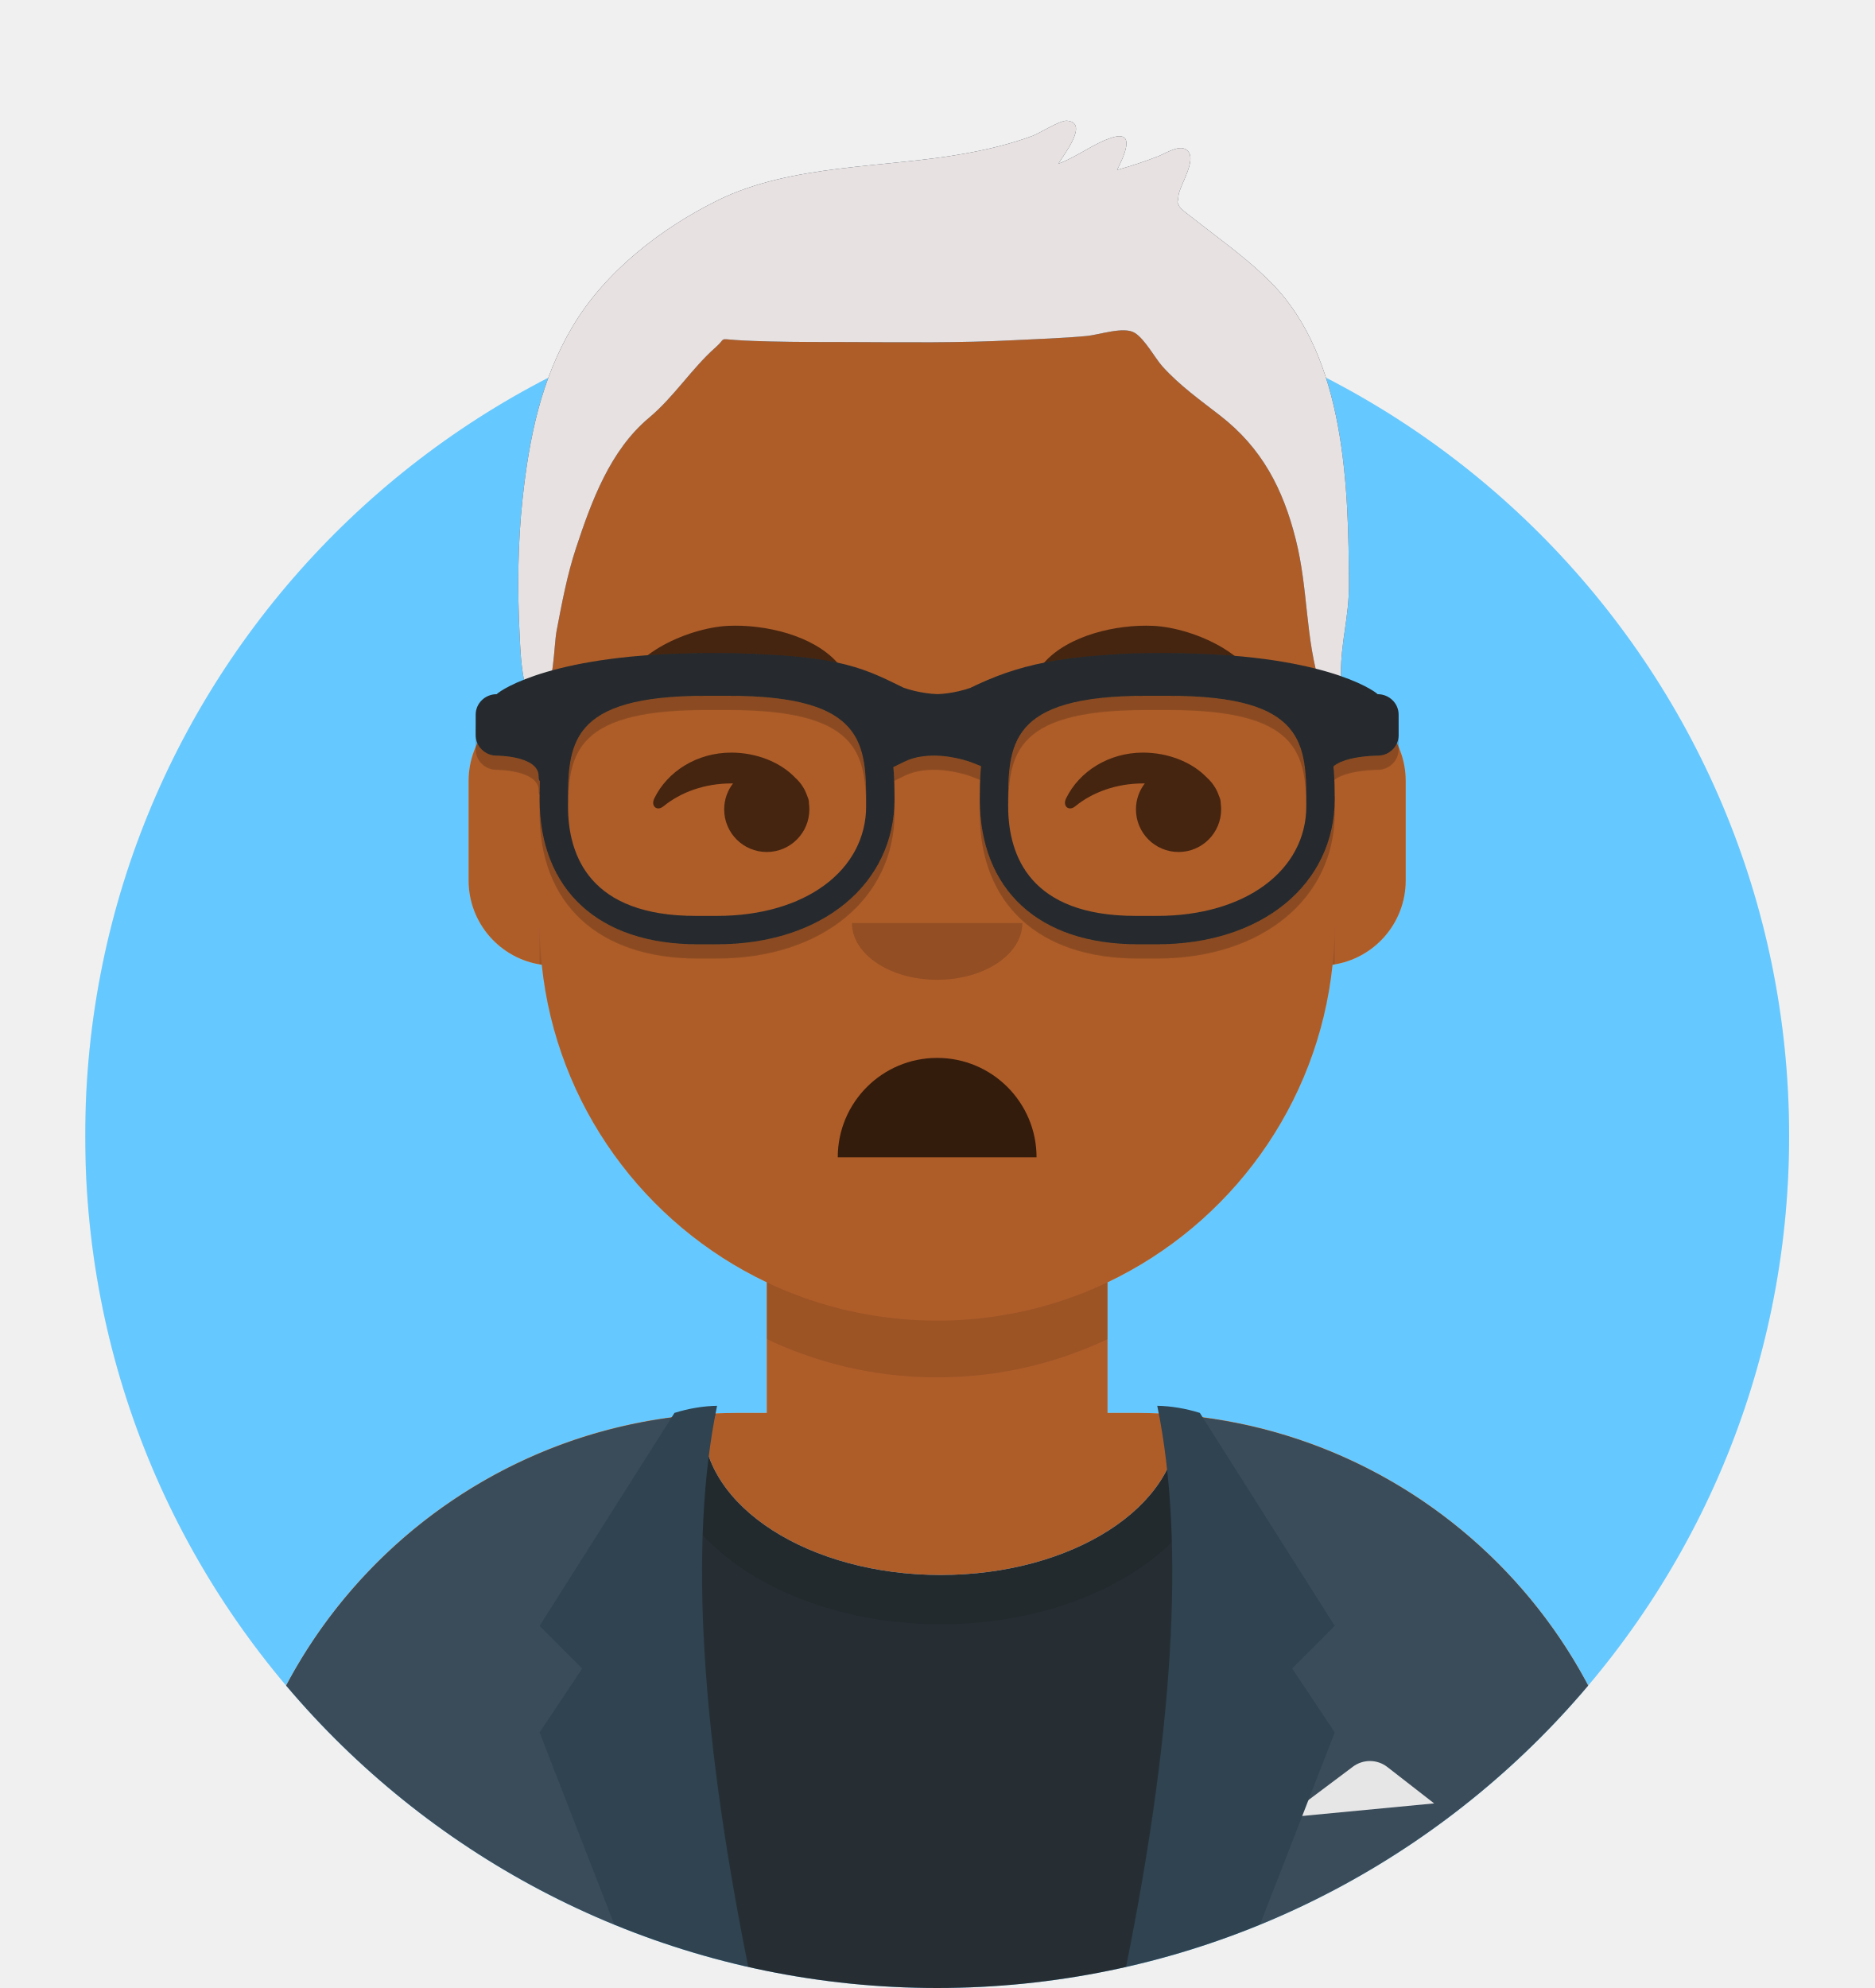
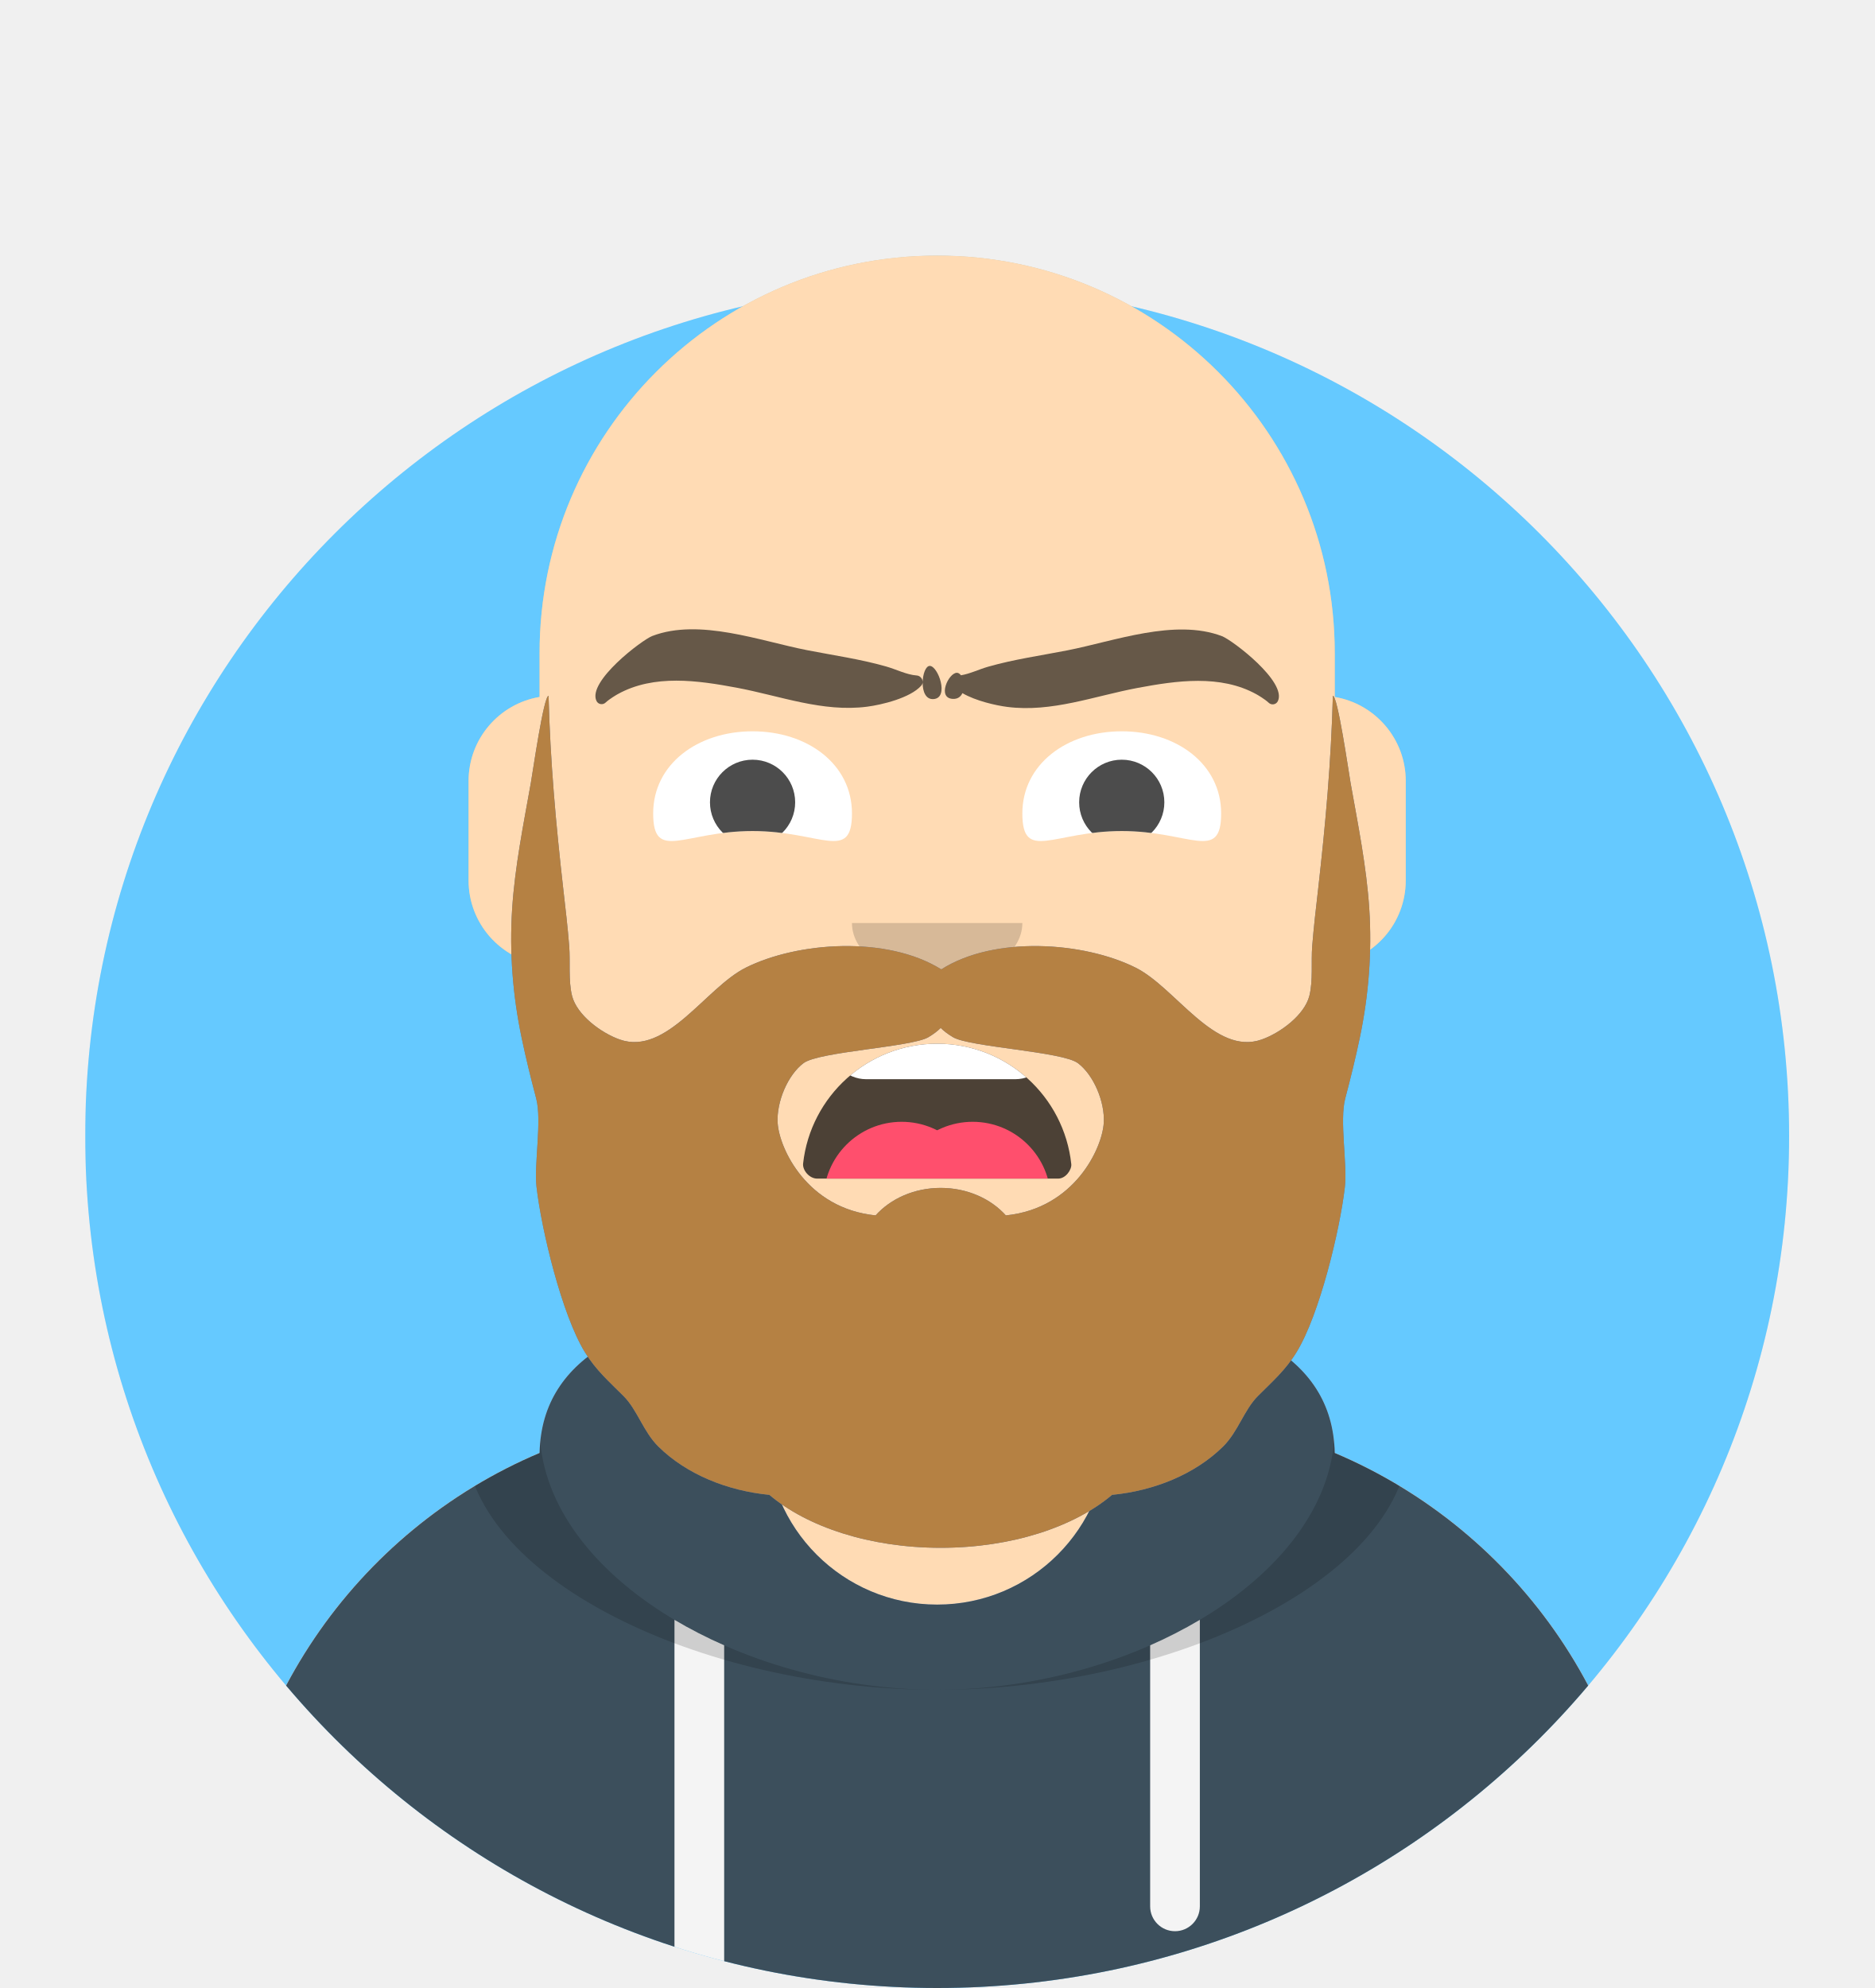
<svg xmlns="http://www.w3.org/2000/svg" xmlns:xlink="http://www.w3.org/1999/xlink" width="264px" height="280px" viewBox="0 0 264 280" version="1.1">
  <defs>
    <circle id="react-path-1" cx="120" cy="120" r="120" />
    <path d="M12,160 C12,226.274 65.726,280 132,280 C198.274,280 252,226.274 252,160 L264,160 L264,-1.42108547e-14 L-3.19744231e-14,-1.42108547e-14 L-3.19744231e-14,160 L12,160 Z" id="react-path-2" />
    <path d="M124,144.611 L124,163 L128,163 L128,163 C167.765,163 200,195.235 200,235 L200,244 L0,244 L0,235 C-4.86974701e-15,195.235 32.235,163 72,163 L72,163 L76,163 L76,144.611 C58.763,136.422 46.372,119.687 44.305,99.881 C38.48,99.058 34,94.052 34,88 L34,74 C34,68.054 38.325,63.118 44,62.166 L44,56 L44,56 C44,25.072 69.072,5.68137151e-15 100,0 L100,0 L100,0 C130.928,-5.68137151e-15 156,25.072 156,56 L156,62.166 C161.675,63.118 166,68.054 166,74 L166,88 C166,94.052 161.52,99.058 155.695,99.881 C153.628,119.687 141.237,136.422 124,144.611 Z" id="react-path-3" />
  </defs>
  <g id="Avataaar" stroke="none" stroke-width="1" fill="none" fill-rule="evenodd">
    <g transform="translate(-825, -1100)" id="Avataaar/Circle">
      <g transform="translate(825, 1100)">
        <g id="Circle" stroke-width="1" fill-rule="evenodd" transform="translate(12, 40)">
          <mask id="react-mask-4" fill="white">
            <use xlink:href="#react-path-1" />
          </mask>
          <use id="Circle-Background" fill="#E6E6E6" xlink:href="#react-path-1" />
          <g id="Color/Palette/Blue-01" mask="url(#react-mask-4)" fill="#65C9FF">
            <rect id="🖍Color" x="0" y="0" width="240" height="240" />
          </g>
        </g>
        <mask id="react-mask-5" fill="white">
          <use xlink:href="#react-path-2" />
        </mask>
        <g id="Mask" />
        <g id="Avataaar" stroke-width="1" fill-rule="evenodd" mask="url(#react-mask-5)">
          <g id="Body" transform="translate(32, 36)">
            <mask id="react-mask-6" fill="white">
              <use xlink:href="#react-path-3" />
            </mask>
            <use fill="#D0C6AC" xlink:href="#react-path-3" />
-             <g id="Skin/👶🏽-03-Brown" mask="url(#react-mask-6)" fill="#AE5D29">
+             <g id="Skin/👶🏽-03-Brown" mask="url(#react-mask-6)" fill="#FFDBB4">
              <g transform="translate(0, 0)" id="Color">
                <rect x="0" y="0" width="264" height="280" />
              </g>
            </g>
            <path d="M156,79 L156,102 C156,132.928 130.928,158 100,158 C69.072,158 44,132.928 44,102 L44,79 L44,94 C44,124.928 69.072,150 100,150 C130.928,150 156,124.928 156,94 L156,79 Z" id="Neck-Shadow" fill-opacity="0.1" fill="#000000" mask="url(#react-mask-6)" />
          </g>
-           <g id="Clothing/Blazer-+-Shirt" transform="translate(0, 170)">
+           <g id="Clothing/Hoodie" transform="translate(0, 170)">
            <defs>
-               <path d="M133.96,0.295 C170.936,3.325 200,34.294 200,72.052 L200,81 L0,81 L0,72.052 C1.22536245e-14,33.953 29.592,2.765 67.045,0.22 C67.015,0.593 67,0.969 67,1.348 C67,13.211 81.998,22.828 100.5,22.828 C119.002,22.828 134,13.211 134,1.348 C134,0.995 133.987,0.644 133.96,0.295 Z" id="react-path-71" />
+               <path d="M108,13.071 C90.081,15.076 76.28,20.552 76.004,34.645 C50.146,45.568 32,71.165 32,100.999 L32,100.999 L32,110 L232,110 L232,100.999 C232,71.165 213.854,45.568 187.996,34.645 C187.72,20.552 173.919,15.076 156,13.071 L156,32 L156,32 C156,45.255 145.255,56 132,56 L132,56 C118.745,56 108,45.255 108,32 L108,13.071 Z" id="react-path-1403" />
            </defs>
-             <g id="Shirt" transform="translate(32, 29)">
-               <mask id="react-mask-72" fill="white">
-                 <use xlink:href="#react-path-71" />
+             <mask id="react-mask-1404" fill="white">
+               <use xlink:href="#react-path-1403" />
+             </mask>
+             <use id="Hoodie" fill="#B7C1DB" fill-rule="evenodd" xlink:href="#react-path-1403" />
+             <g id="Color/Palette/Gray-01" mask="url(#react-mask-1404)" fill-rule="evenodd" fill="#3C4F5C">
+               <rect id="🖍Color" x="0" y="0" width="264" height="110" />
+             </g>
+             <path d="M102,61.739 L102,110 L95,110 L95,58.15 C97.204,59.46 99.547,60.661 102,61.739 Z M169,58.15 L169,98.5 C169,100.433 167.433,102 165.5,102 C163.567,102 162,100.433 162,98.5 L162,61.739 C164.453,60.661 166.796,59.46 169,58.15 Z" id="Straps" fill="#F4F4F4" fill-rule="evenodd" mask="url(#react-mask-1404)" />
+             <path d="M90.96,12.724 C75.909,15.571 65.5,21.243 65.5,32.308 C65.5,52.02 98.538,68 132,68 C165.462,68 198.5,52.02 198.5,32.308 C198.5,21.243 188.091,15.571 173.04,12.724 C182.125,16.074 188,21.706 188,31.077 C188,51.469 160.179,68 132,68 C103.821,68 76,51.469 76,31.077 C76,21.706 81.875,16.074 90.96,12.724 Z" id="Shadow" fill-opacity="0.16" fill="#000000" fill-rule="evenodd" mask="url(#react-mask-1404)" />
+           </g>
+           <g id="Face" transform="translate(76, 82)" fill="#000000">
+             <g id="Mouth/Concerned" transform="translate(2, 52)">
+               <defs>
+                 <path d="M35.118,15.128 C36.176,24.62 44.226,32 54,32 C63.804,32 71.874,24.574 72.892,15.04 C72.974,14.273 72.117,13 71.043,13 C56.149,13 44.738,13 37.087,13 C36.007,13 35.012,14.178 35.118,15.128 Z" id="react-path-1415" />
+               </defs>
+               <mask id="react-mask-1416" fill="white">
+                 <use xlink:href="#react-path-1415" transform="translate(54.00364, 22.5) scale(1, -1) translate(-54.00364, -22.5) " />
              </mask>
-               <use id="Clothes" fill="#E6E6E6" xlink:href="#react-path-71" />
-               <g id="Color/Palette/Black" mask="url(#react-mask-72)" fill="#262E33">
-                 <g transform="translate(-32, -29)" id="🖍Color">
-                   <rect x="0" y="0" width="264" height="110" />
+               <use id="Mouth" fill-opacity="0.7" fill="#000000" fill-rule="evenodd" transform="translate(54.00364, 22.5) scale(1, -1) translate(-54.00364, -22.5) " xlink:href="#react-path-1415" />
+               <rect id="Teeth" fill="#FFFFFF" fill-rule="evenodd" mask="url(#react-mask-1416)" x="39" y="2" width="31" height="16" rx="5" />
+               <g id="Tongue" stroke-width="1" fill-rule="evenodd" mask="url(#react-mask-1416)" fill="#FF4F6D">
+                 <g transform="translate(38, 24)">
+                   <circle id="friend?" cx="11" cy="11" r="11" />
+                   <circle id="How-you-doing" cx="21" cy="11" r="11" />
                </g>
              </g>
-               <g id="Shadowy" opacity="0.6" mask="url(#react-mask-72)" fill-opacity="0.16" fill="#000000">
-                 <g transform="translate(60, -25)" id="Hola-👋🏼">
-                   <ellipse cx="40.5" cy="27.848" rx="39.635" ry="26.914" />
-                 </g>
-               </g>
-             </g>
-             <g id="Blazer" transform="translate(32, 28)">
-               <path d="M68.785,1.122 C30.512,2.804 -1.89486556e-14,34.365 -1.42108547e-14,73.052 L0,73.052 L0,82 L69.362,82 C65.961,69.92 64,55.709 64,40.5 C64,26.173 65.74,12.731 68.785,1.122 Z M131.638,82 L200,82 L200,73.052 C200,34.707 170.025,3.363 132.229,1.174 C135.265,12.771 137,26.194 137,40.5 C137,55.709 135.039,69.92 131.638,82 Z" id="Saco" fill="#3A4C5A" />
-               <path d="M149,58 L158.556,50.833 L158.556,50.833 C159.999,49.751 161.988,49.768 163.412,50.876 L170,56 L149,58 Z" id="Pocket-hanky" fill="#E6E6E6" />
-               <path d="M69,1.13686838e-13 C65,19.333 66.667,46.667 74,82 L58,82 L44,46 L50,37 L44,31 L63,1 C65.028,0.369 67.028,0.036 69,1.13686838e-13 Z" id="Wing" fill="#2F4351" />
-               <path d="M151,1.13686838e-13 C147,19.333 148.667,46.667 156,82 L140,82 L126,46 L132,37 L126,31 L145,1 C147.028,0.369 149.028,0.036 151,1.13686838e-13 Z" id="Wing" fill="#2F4351" transform="translate(141, 41) scale(-1, 1) translate(-141, -41) " />
-             </g>
-           </g>
-           <g id="Face" transform="translate(76, 82)" fill="#000000">
-             <g id="Mouth/Disbelief" transform="translate(2, 52)" fill-opacity="0.7" fill="#000000">
-               <path d="M40,15 C40,22.732 46.268,29 54,29 L54,29 C61.732,29 68,22.732 68,15" id="Mouth" transform="translate(54, 22) scale(1, -1) translate(-54, -22) " />
            </g>
            <g id="Nose/Default" transform="translate(28, 40)" fill-opacity="0.16">
              <path d="M16,8 C16,12.418 21.373,16 28,16 L28,16 C34.627,16 40,12.418 40,8" id="Nose" />
            </g>
-             <g id="Eyes/Side-😒" transform="translate(0, 8)" fill-opacity="0.6">
-               <path d="M27.241,20.346 C26.463,21.357 26,22.625 26,24 C26,27.314 28.686,30 32,30 C35.314,30 38,27.314 38,24 C38,23.71 37.979,23.424 37.94,23.145 C37.947,22.923 37.91,22.671 37.815,22.407 C37.77,22.281 37.722,22.157 37.671,22.035 C37.337,21.072 36.765,20.22 36.025,19.551 C33.899,17.317 30.506,16 26.998,16 C22.164,16 18.007,18.649 16.16,22.447 C15.62,23.558 16.547,24.3 17.438,23.572 C19.874,21.579 23.257,20.344 26.998,20.344 C27.079,20.344 27.16,20.344 27.241,20.346 Z" id="Eye" />
-               <path d="M85.241,20.346 C84.463,21.357 84,22.625 84,24 C84,27.314 86.686,30 90,30 C93.314,30 96,27.314 96,24 C96,23.71 95.979,23.424 95.94,23.145 C95.947,22.923 95.91,22.671 95.815,22.407 C95.77,22.281 95.722,22.157 95.671,22.035 C95.337,21.072 94.765,20.22 94.025,19.551 C91.899,17.317 88.506,16 84.998,16 C80.164,16 76.007,18.649 74.16,22.447 C73.62,23.558 74.547,24.3 75.438,23.572 C77.874,21.579 81.257,20.344 84.998,20.344 C85.079,20.344 85.16,20.344 85.241,20.346 Z" id="Eye" />
+             <g id="Eyes/Squint-😊" transform="translate(0, 8)">
+               <defs>
+                 <path d="M14,14.048 C23.61,14.048 28,18.499 28,11.562 C28,4.624 21.732,0 14,0 C6.268,0 0,4.624 0,11.562 C0,18.499 4.39,14.048 14,14.048 Z" id="react-path-1339" />
+                 <path d="M14,14.048 C23.61,14.048 28,18.499 28,11.562 C28,4.624 21.732,0 14,0 C6.268,0 0,4.624 0,11.562 C0,18.499 4.39,14.048 14,14.048 Z" id="react-path-1340" />
+               </defs>
+               <g id="Eye" transform="translate(16, 13)">
+                 <mask id="react-mask-1341" fill="white">
+                   <use xlink:href="#react-path-1339" />
+                 </mask>
+                 <use id="The-white-stuff" fill="#FFFFFF" xlink:href="#react-path-1339" />
+                 <circle fill-opacity="0.7" fill="#000000" mask="url(#react-mask-1341)" cx="14" cy="10" r="6" />
+               </g>
+               <g id="Eye" transform="translate(68, 13)">
+                 <mask id="react-mask-1342" fill="white">
+                   <use xlink:href="#react-path-1340" />
+                 </mask>
+                 <use id="Eyeball-Mask" fill="#FFFFFF" xlink:href="#react-path-1340" />
+                 <circle fill-opacity="0.7" fill="#000000" mask="url(#react-mask-1342)" cx="14" cy="10" r="6" />
+               </g>
            </g>
-             <g id="Eyebrow/Natural/Default-Natural" fill-opacity="0.6">
-               <path d="M26.039,6.21 C20.278,6.983 11.293,12.005 12.044,17.818 C12.069,18.008 12.357,18.067 12.481,17.908 C14.967,14.72 34.193,10.037 41.194,11.015 C41.835,11.104 42.258,10.443 41.821,10.03 C38.077,6.495 31.2,5.512 26.039,6.21" id="Eyebrow" transform="translate(27, 12) rotate(5) translate(-27, -12) " />
-               <path d="M85.039,6.21 C79.278,6.983 70.293,12.005 71.044,17.818 C71.069,18.008 71.357,18.067 71.481,17.908 C73.967,14.72 93.193,10.037 100.194,11.015 C100.835,11.104 101.258,10.443 100.821,10.03 C97.077,6.495 90.2,5.512 85.039,6.21" id="Eyebrow" transform="translate(86, 12) scale(-1, 1) rotate(5) translate(-86, -12) " />
+             <g id="Eyebrow/Natural/Unibrow-Natural" fill-opacity="0.6">
+               <path d="M57.001,12 C57,11.996 57,11.996 57.001,12 M59.46,14.892 C61.312,16.059 64.113,16.789 65.703,17.051 C71.949,18.077 78.015,15.946 84.172,15.015 C89.636,14.19 95.856,13.497 100.86,16.508 C100.988,16.584 101.998,17.215 102.525,17.751 C102.91,18.144 103.563,18.062 103.823,17.572 C105.242,14.894 97.724,8.76 96.281,8.15 C89.747,5.392 81.09,8.324 74.428,9.389 C70.689,9.987 66.928,10.38 63.241,11.291 C61.919,11.617 60.628,12.207 59.338,12.372 C59.185,12.143 58.989,12 58.763,12 C57.592,12 55.845,15.457 58.075,15.655 C58.773,15.716 59.216,15.382 59.46,14.892 Z" id="Kahlo" transform="translate(80.5, 12.5) rotate(-2) translate(-80.5, -12.5) " />
+               <path d="M54.999,12 C55,11.996 55,11.996 54.999,12 M15.719,8.15 C22.253,5.392 30.91,8.324 37.572,9.389 C41.311,9.987 45.072,10.38 48.759,11.291 C50.242,11.657 51.685,12.354 53.131,12.413 C53.833,12.441 54.267,13.276 53.815,13.824 C52.332,15.618 48.327,16.717 46.297,17.051 C40.051,18.077 33.985,15.946 27.828,15.015 C22.364,14.19 16.144,13.497 11.14,16.508 C11.012,16.584 10.002,17.215 9.475,17.751 C9.09,18.144 8.437,18.062 8.177,17.572 C6.758,14.894 14.276,8.76 15.719,8.15 Z M54.934,11 C56.105,11 57.852,15.402 55.622,15.653 C53.392,15.904 53.763,11 54.934,11 Z" id="Frida" transform="translate(32.34868, 12.5) rotate(2) translate(-32.34868, -12.5) " />
            </g>
          </g>
          <g id="Top" stroke-width="1" fill-rule="evenodd">
            <defs>
-               <rect id="react-path-77" x="0" y="0" width="264" height="280" />
-               <path d="M180.15,39.92 C177.39,37.1 174.186,34.707 171.069,32.307 C170.382,31.777 169.683,31.261 169.011,30.712 C168.858,30.587 167.292,29.466 167.105,29.053 C166.654,28.06 166.915,28.833 166.977,27.649 C167.056,26.151 170.111,21.919 167.831,20.949 C166.828,20.522 165.04,21.658 164.078,22.033 C162.196,22.767 160.292,23.393 158.347,23.933 C159.279,22.076 161.055,18.359 157.716,19.354 C155.114,20.129 152.69,22.122 150.076,23.059 C150.941,21.642 154.4,17.248 151.274,17.002 C150.302,16.926 147.471,18.75 146.424,19.14 C143.287,20.305 140.083,21.059 136.79,21.653 C125.592,23.671 112.497,23.095 102.137,28.193 C94.149,32.124 86.263,38.222 81.648,45.988 C77.201,53.473 75.538,61.664 74.607,70.241 C73.924,76.536 73.868,83.043 74.188,89.36 C74.292,91.43 74.525,100.971 77.532,98.081 C79.03,96.642 79.019,90.828 79.396,88.86 C80.147,84.945 80.87,81.013 82.122,77.223 C84.328,70.544 86.931,63.43 92.427,58.83 C95.954,55.878 98.431,51.889 101.806,48.911 C103.322,47.574 102.165,47.713 104.603,47.889 C106.241,48.006 107.885,48.051 109.526,48.094 C113.322,48.193 117.124,48.168 120.921,48.181 C128.568,48.209 136.179,48.317 143.819,47.916 C147.214,47.739 150.618,47.642 154.004,47.328 C155.895,47.153 159.251,45.941 160.808,46.867 C162.233,47.714 163.713,50.482 164.736,51.615 C167.154,54.294 170.036,56.339 172.862,58.535 C178.757,63.115 181.732,68.867 183.523,76.023 C185.306,83.153 184.806,89.768 187.013,96.785 C187.402,98.018 188.429,100.145 189.695,98.239 C189.93,97.885 189.87,95.939 189.87,94.819 C189.87,90.3 191.014,86.908 191,82.359 C190.944,68.527 190.496,50.491 180.15,39.92 Z" id="react-path-76" />
-               <filter x="-0.8%" y="-2.0%" width="101.5%" height="108.0%" filterUnits="objectBoundingBox" id="react-filter-73">
+               <rect id="react-path-1375" x="0" y="0" width="264" height="280" />
+               <filter x="-0.8%" y="-2.0%" width="101.5%" height="108.0%" filterUnits="objectBoundingBox" id="react-filter-1373">
                <feOffset dx="0" dy="2" in="SourceAlpha" result="shadowOffsetOuter1" />
                <feColorMatrix values="0 0 0 0 0   0 0 0 0 0   0 0 0 0 0  0 0 0 0.16 0" type="matrix" in="shadowOffsetOuter1" result="shadowMatrixOuter1" />
                <feMerge>
                  <feMergeNode in="shadowMatrixOuter1" />
                  <feMergeNode in="SourceGraphic" />
                </feMerge>
              </filter>
            </defs>
-             <mask id="react-mask-75" fill="white">
-               <use xlink:href="#react-path-77" />
+             <mask id="react-mask-1374" fill="white">
+               <use xlink:href="#react-path-1375" />
            </mask>
            <g id="Mask" />
-             <g id="Top/Short-Hair/Short-Flat" mask="url(#react-mask-75)">
+             <g id="Top/No-Hair" mask="url(#react-mask-1374)">
              <g transform="translate(-1, 0)">
-                 <mask id="react-mask-74" fill="white">
-                   <use xlink:href="#react-path-76" />
-                 </mask>
-                 <use id="Short-Hair" stroke="none" fill="#1F3140" fill-rule="evenodd" xlink:href="#react-path-76" />
-                 <g id="Skin/👶🏽-03-Brown" mask="url(#react-mask-74)" fill="#E8E1E1">
-                   <g transform="translate(0, 0) " id="Color">
-                     <rect x="0" y="0" width="264" height="280" />
-                   </g>
-                 </g>
-                 <g id="Top/_Resources/Prescription-02" fill="none" transform="translate(62, 85)" stroke-width="1">
+                 <g id="Facial-Hair/Beard-Majestic" transform="translate(49, 72)">
                  <defs>
-                     <filter x="-0.8%" y="-2.4%" width="101.5%" height="109.8%" filterUnits="objectBoundingBox" id="react-filter-78">
-                       <feOffset dx="0" dy="2" in="SourceAlpha" result="shadowOffsetOuter1" />
-                       <feColorMatrix values="0 0 0 0 0   0 0 0 0 0   0 0 0 0 0  0 0 0 0.2 0" type="matrix" in="shadowOffsetOuter1" result="shadowMatrixOuter1" />
-                       <feMerge>
-                         <feMergeNode in="shadowMatrixOuter1" />
-                         <feMergeNode in="SourceGraphic" />
-                       </feMerge>
-                     </filter>
+                     <path d="M65.18,77.737 C67.363,76.105 80.407,75.479 82.758,74.089 C83.492,73.655 84.061,73.216 84.5,72.78 C84.939,73.216 85.509,73.655 86.242,74.089 C88.593,75.479 101.637,76.105 103.82,77.737 C106.03,79.391 107.644,83.185 107.467,86.151 C107.255,89.71 103.361,98.203 93.672,99.181 C91.558,96.828 88.237,95.31 84.5,95.31 C80.763,95.31 77.442,96.828 75.328,99.181 C65.639,98.203 61.745,89.71 61.533,86.151 C61.357,83.185 62.97,79.391 65.18,77.737 M103.142,94.906 C103.143,94.906 103.145,94.905 103.146,94.905 C103.144,94.905 103.143,94.906 103.142,94.906 M65.845,94.901 C65.849,94.903 65.857,94.906 65.862,94.908 C65.857,94.906 65.851,94.903 65.845,94.901 M144.863,55.985 C144.474,50.03 143.278,44.152 142.234,38.286 C141.953,36.707 140.424,26 139.735,26 C139.502,35.109 138.702,44.08 137.67,53.139 C137.361,55.848 137.038,58.556 136.825,61.274 C136.654,63.47 136.96,66.122 136.428,68.246 C135.749,70.952 132.348,73.478 129.703,74.411 C123.103,76.737 117.598,67.108 111.961,64.291 C104.643,60.635 92.064,59.764 84.582,64.53 C76.936,59.764 64.357,60.635 57.039,64.291 C51.402,67.108 45.897,76.737 39.297,74.411 C36.652,73.478 33.25,70.952 32.572,68.246 C32.04,66.122 32.346,63.47 32.175,61.274 C31.962,58.556 31.639,55.848 31.33,53.139 C30.298,44.08 29.497,35.109 29.265,26 C28.576,26 27.047,36.707 26.766,38.286 C25.722,44.152 24.526,50.03 24.138,55.985 C23.739,62.105 24.215,68.167 25.47,74.163 C26.069,77.028 26.769,79.876 27.519,82.704 C28.353,85.847 27.199,91.966 27.572,95.192 C28.279,101.296 31.154,113.2 34.383,118.451 C35.944,120.989 37.773,122.574 39.816,124.619 C41.783,126.588 42.604,129.64 44.726,131.737 C48.682,135.645 54.446,137.971 60.366,138.543 C65.677,143.05 74.506,146 84.5,146 C94.495,146 103.323,143.05 108.635,138.543 C114.554,137.971 120.318,135.645 124.274,131.737 C126.396,129.64 127.217,126.588 129.184,124.619 C131.226,122.574 133.056,120.989 134.617,118.451 C137.846,113.2 140.721,101.296 141.428,95.192 C141.801,91.966 140.647,85.847 141.481,82.704 C142.232,79.876 142.931,77.028 143.531,74.163 C144.785,68.167 145.261,62.105 144.863,55.985 Z" id="react-path-1377" />
                  </defs>
-                   <g id="Wayfarers" filter="url(#react-filter-78)" transform="translate(6, 7)" fill="#252C2F">
-                     <path d="M34,41 L31.242,41 C17.315,41 9,33.336 9,20.5 C9,10.127 10.817,0 32.53,0 L35.47,0 C57.183,0 59,10.127 59,20.5 C59,32.569 48.721,41 34,41 Z M32.385,6 C13,6 13,12.841 13,21.502 C13,28.572 16.116,37 30.971,37 L34,37 C46.365,37 55,30.627 55,21.502 C55,12.841 55,6 35.615,6 L32.385,6 Z" id="Left" fill-rule="nonzero" />
-                     <path d="M96,41 L93.242,41 C79.315,41 71,33.336 71,20.5 C71,10.127 72.817,0 94.53,0 L97.47,0 C119.183,0 121,10.127 121,20.5 C121,32.569 110.721,41 96,41 Z M94.385,6 C75,6 75,12.841 75,21.502 C75,28.572 78.119,37 92.971,37 L96,37 C108.365,37 117,30.627 117,21.502 C117,12.841 117,6 97.615,6 L94.385,6 Z" id="Right" fill-rule="nonzero" />
-                     <path d="M2.955,5.772 C3.646,5.096 11.21,0 32.5,0 C50.351,0 54.13,1.853 59.85,4.652 L60.269,4.859 C60.667,4.999 62.7,5.69 65.079,5.766 C67.246,5.673 69.1,5.085 69.642,4.897 C76.17,1.722 82.561,0 97.5,0 C118.79,0 126.354,5.096 127.045,5.772 C128.679,5.772 130,7.062 130,8.657 L130,11.543 C130,13.139 128.679,14.429 127.045,14.429 C127.045,14.429 120.144,14.429 120.144,17.315 C120.144,20.2 118.182,13.139 118.182,11.543 L118.182,8.732 C114.579,7.353 108.128,4.786 97.5,4.786 C85.658,4.786 79.761,6.886 74.702,8.971 L74.759,9.108 L74.756,11.094 L72.539,16.444 L69.8,15.361 C69.556,15.264 69.028,15.09 68.296,14.91 C66.256,14.407 64.159,14.254 62.304,14.634 C61.624,14.774 60.992,14.984 60.413,15.267 L57.77,16.558 L55.127,11.396 L55.244,9.102 L55.325,8.907 C50.962,6.874 46.939,4.786 32.5,4.786 C21.872,4.786 15.422,7.352 11.818,8.731 L11.818,11.543 C11.818,13.139 8.864,20.2 8.864,17.315 C8.864,14.429 2.955,14.429 2.955,14.429 C1.324,14.429 0,13.139 0,11.543 L0,8.657 C0,7.062 1.324,5.772 2.955,5.772 Z" id="Stuff" fill-rule="nonzero" />
+                   <mask id="react-mask-1376" fill="white">
+                     <use xlink:href="#react-path-1377" />
+                   </mask>
+                   <use id="Glorious-Beard" fill="#5E7AA9" fill-rule="evenodd" xlink:href="#react-path-1377" />
+                   <g id="Color/Hair/Brown" mask="url(#react-mask-1376)" fill="#B58143">
+                     <g transform="translate(-32, 0)" id="Color">
+                       <rect x="0" y="0" width="264" height="244" />
+                     </g>
                  </g>
                </g>
              </g>
            </g>
          </g>
        </g>
      </g>
    </g>
  </g>
</svg>
